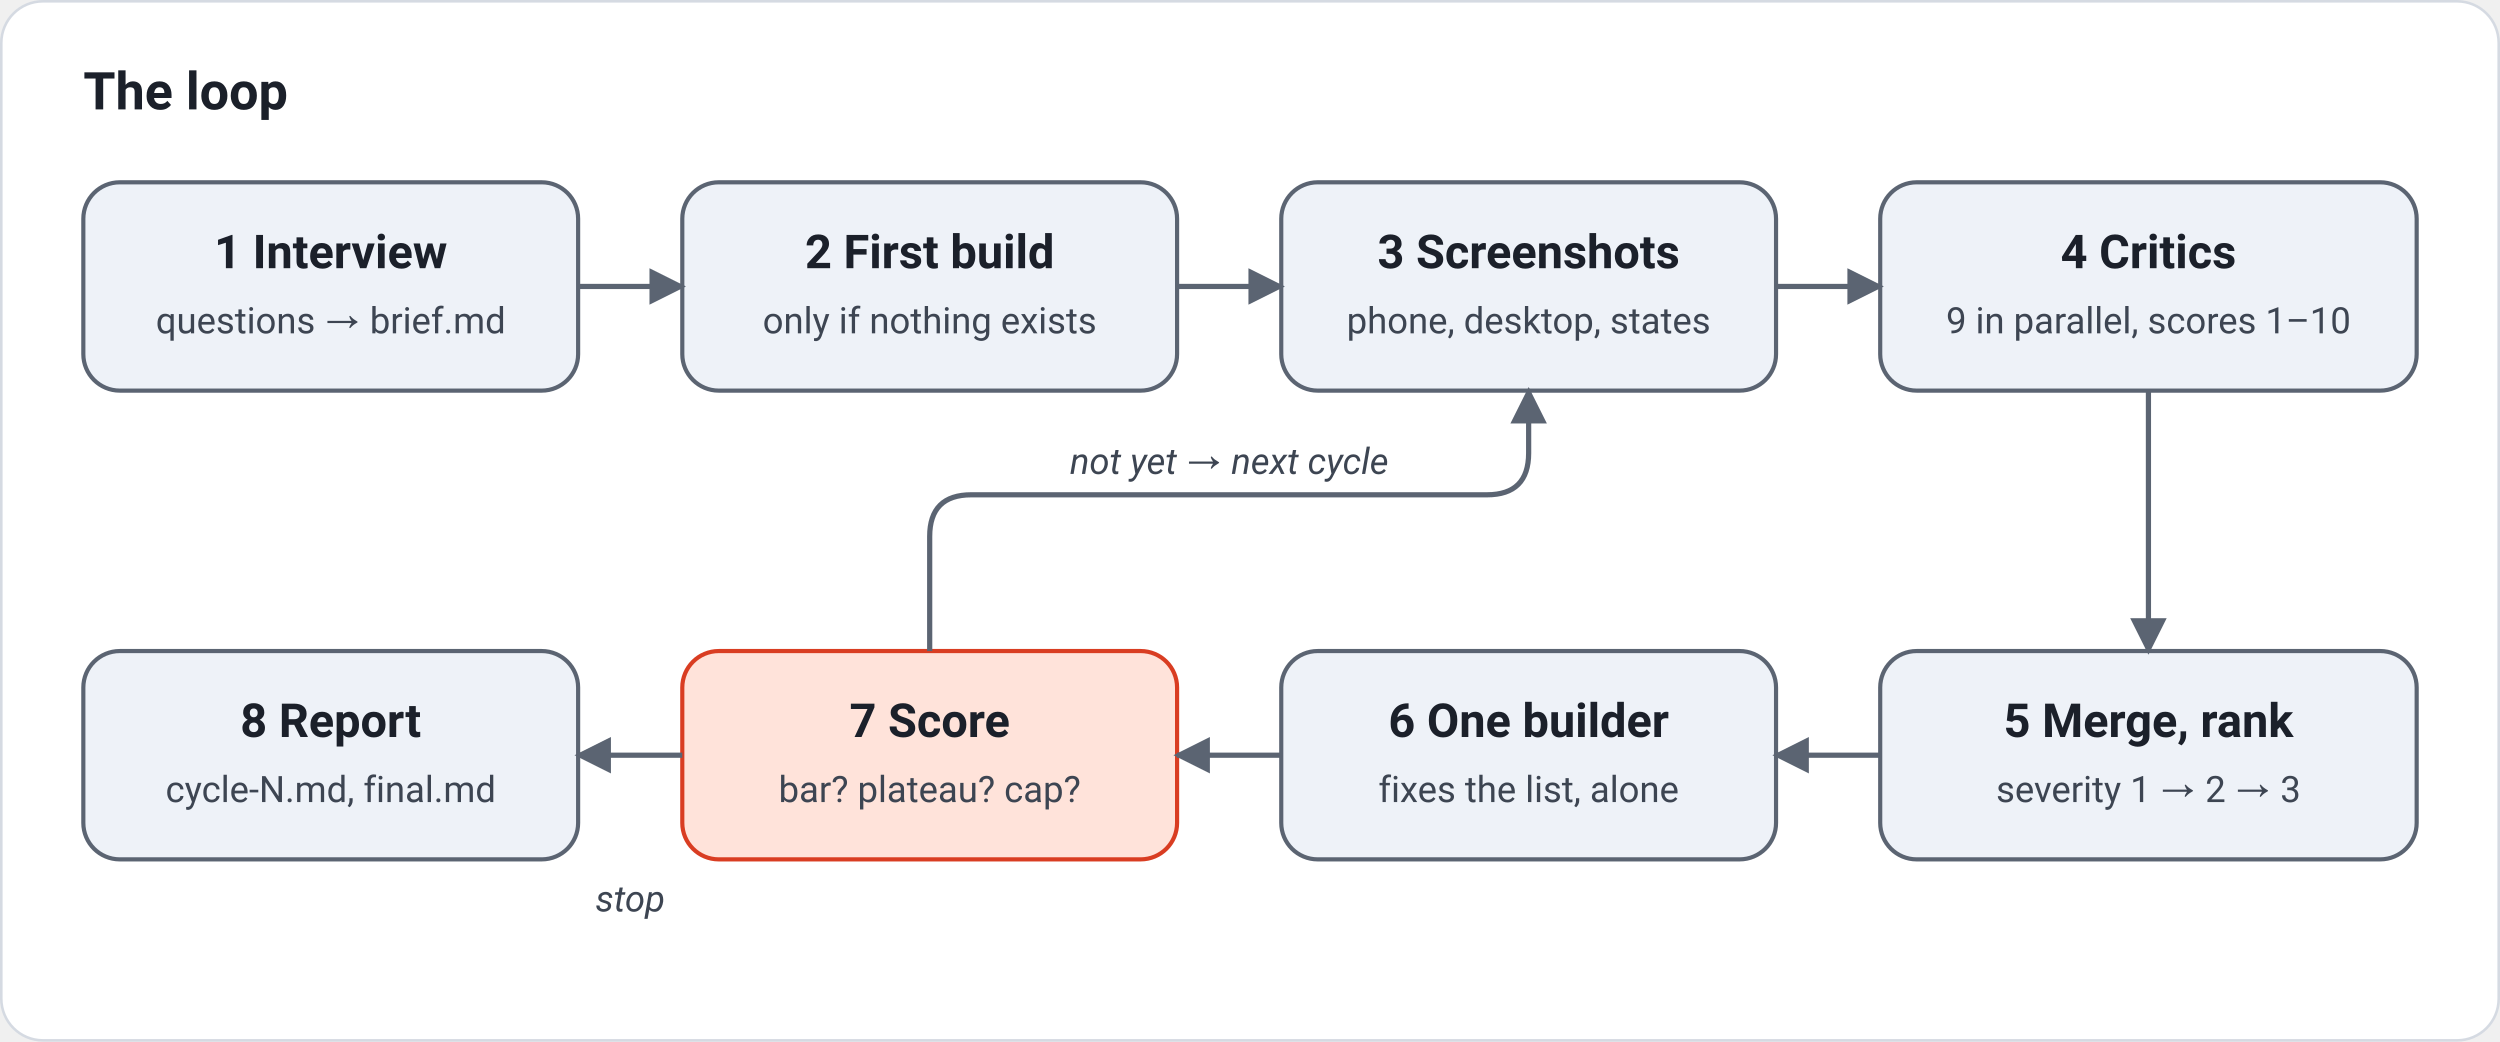
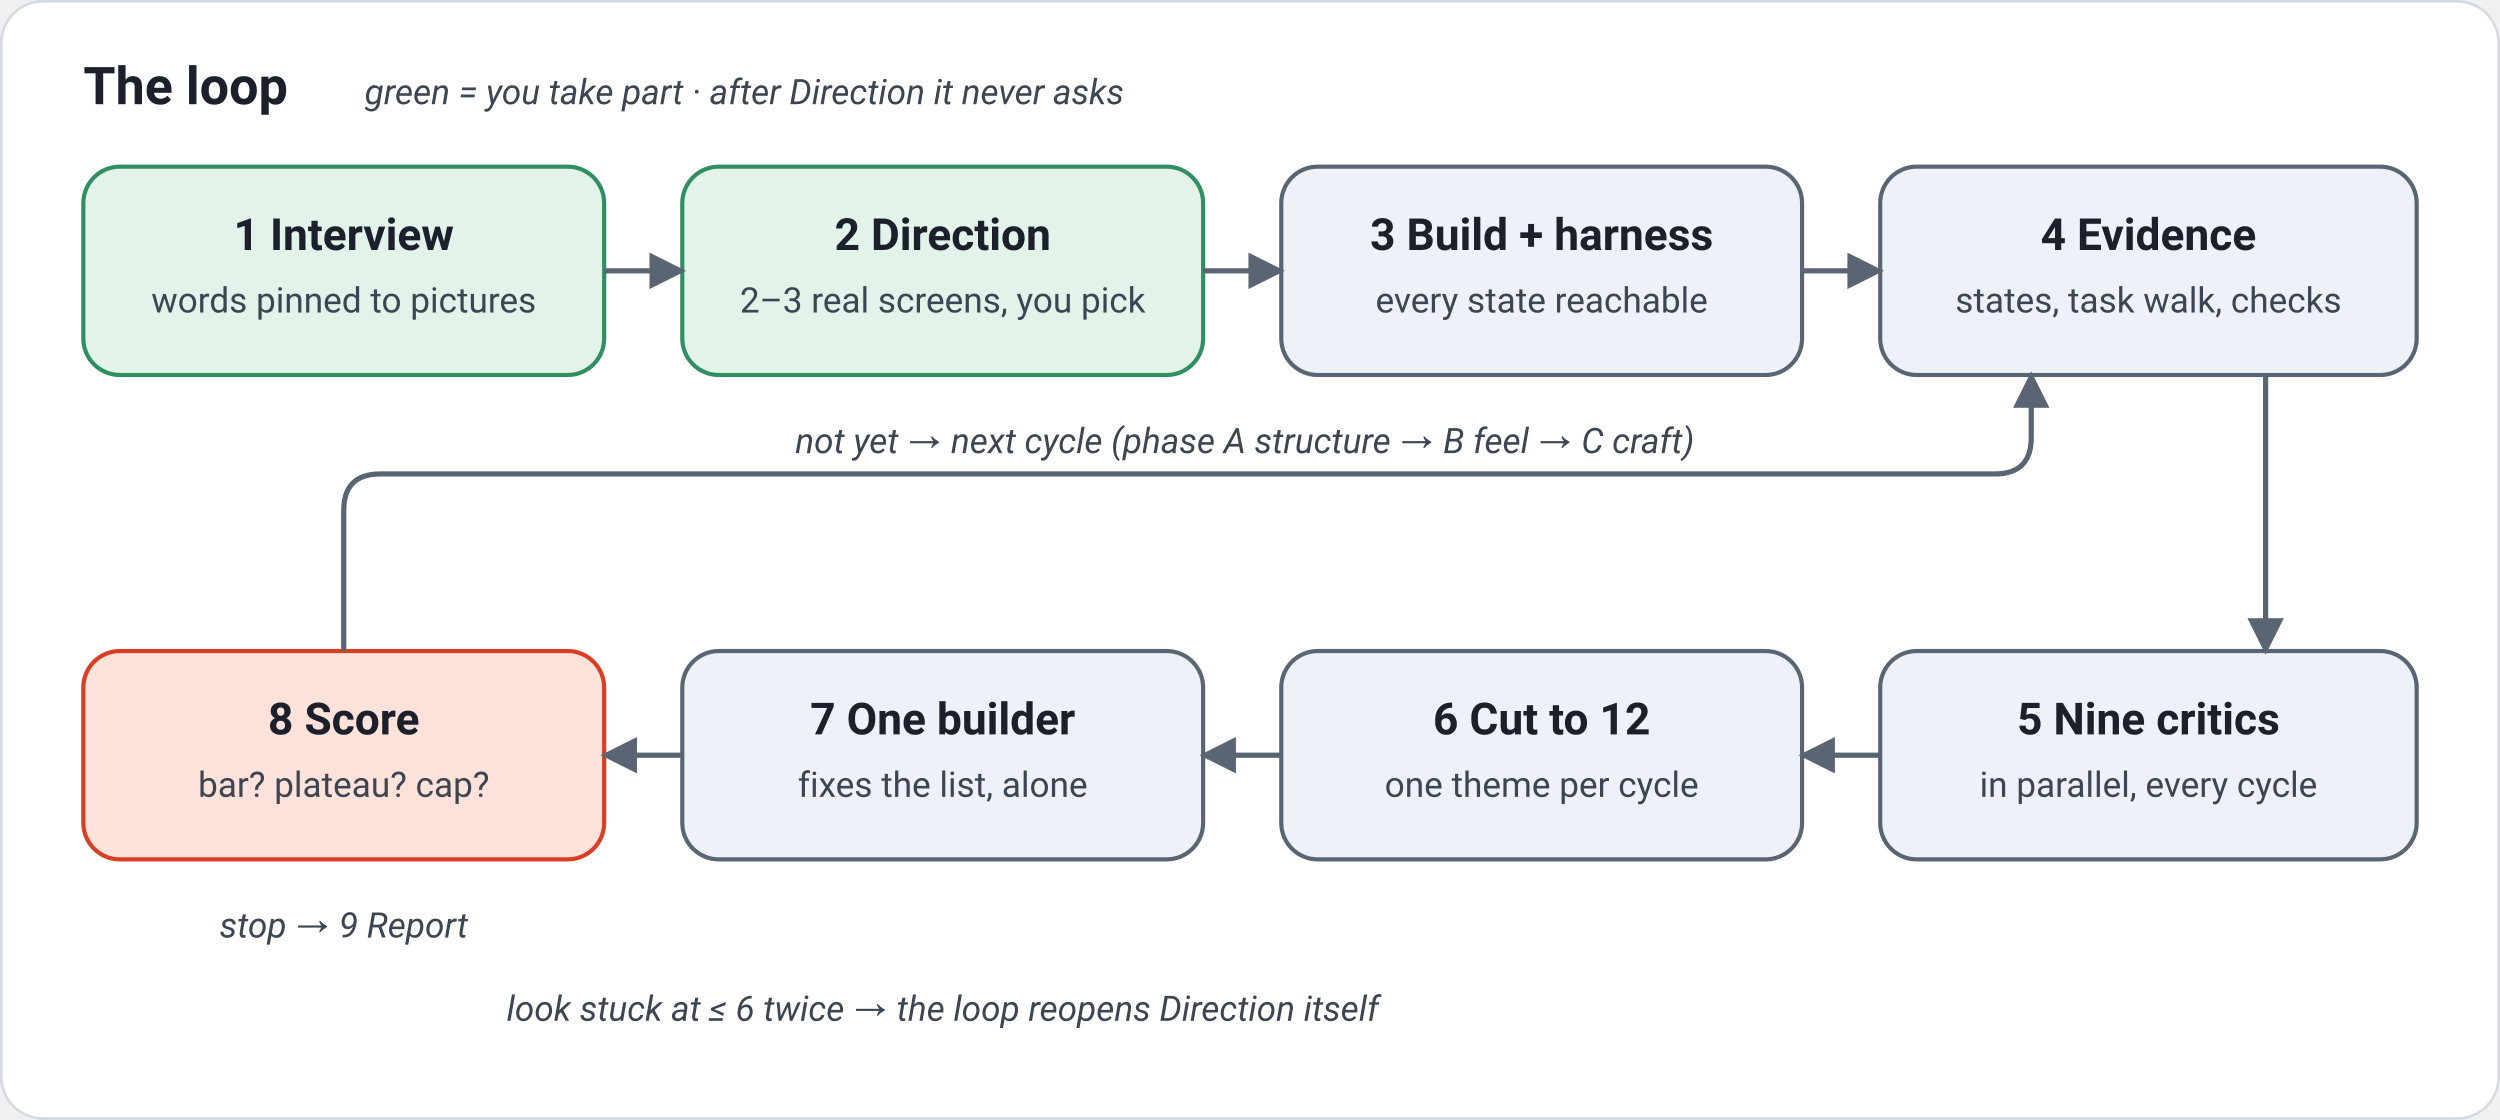
- <svg xmlns="http://www.w3.org/2000/svg" width="960" height="400" viewBox="0 0 960 400" font-family="ui-sans-serif, system-ui, -apple-system, 'Segoe UI', Roboto, Helvetica, Arial, sans-serif">
+ <svg xmlns="http://www.w3.org/2000/svg" width="960" height="430" viewBox="0 0 960 430" font-family="ui-sans-serif, system-ui, -apple-system, 'Segoe UI', Roboto, Helvetica, Arial, sans-serif">
  <defs>
    <marker id="a" viewBox="0 0 10 10" refX="9" refY="5" markerWidth="7" markerHeight="7" orient="auto-start-reverse">
      <path d="M0 0L10 5L0 10z" fill="#5b6472" />
    </marker>
  </defs>
  <style>
    .bg{fill:#ffffff;stroke:#d5dae2;stroke-width:1}
    .box{fill:#eef2f8;stroke:#5b6472;stroke-width:1.6}
+     .you{fill:#e3f3ea;stroke:#2f8f62}
    .hot{fill:#ffe3da;stroke:#d93d22}
-     .t{fill:#1b202a;font-weight:700;font-size:18px}
-     .s{fill:#3d4552;font-size:14px}
+     .t{fill:#1b202a;font-weight:700;font-size:17px}
+     .s{fill:#3d4552;font-size:13.5px}
    .l{stroke:#5b6472;stroke-width:2;fill:none;marker-end:url(#a)}
-     .lab{fill:#3d4552;font-size:14px;font-style:italic}
+     .lab{fill:#3d4552;font-size:13.5px;font-style:italic}
    .h{fill:#1b202a;font-weight:700;font-size:20px}
  </style>
-   <rect class="bg" x="0.5" y="0.5" width="959" height="399" rx="16" />
-   <text class="h" x="32" y="42">The loop</text>
-   <rect class="box" x="32" y="70" width="190" height="80" rx="14" />
-   <text class="t" x="127" y="103" text-anchor="middle">1 Interview</text>
-   <text class="s" x="127" y="128" text-anchor="middle">questions → brief.md</text>
-   <rect class="box" x="262" y="70" width="190" height="80" rx="14" />
-   <text class="t" x="357" y="103" text-anchor="middle">2 First build</text>
-   <text class="s" x="357" y="128" text-anchor="middle">only if nothing exists</text>
-   <rect class="box" x="492" y="70" width="190" height="80" rx="14" />
-   <text class="t" x="587" y="103" text-anchor="middle">3 Screenshots</text>
-   <text class="s" x="587" y="128" text-anchor="middle">phone, desktop, states</text>
-   <rect class="box" x="722" y="70" width="206" height="80" rx="14" />
-   <text class="t" x="825" y="103" text-anchor="middle">4 Critics</text>
-   <text class="s" x="825" y="128" text-anchor="middle">9 in parallel, scores 1–10</text>
-   <path class="l" d="M222 110H262" />
-   <path class="l" d="M452 110H492" />
-   <path class="l" d="M682 110H722" />
+   <rect class="bg" x="0.5" y="0.5" width="959" height="429" rx="16" />
+   <text class="h" x="32" y="40">The loop</text>
+   <text class="lab" x="140" y="40">green = you take part · after Direction it never asks</text>
+   <rect class="box you" x="32" y="64" width="200" height="80" rx="14" />
+   <text class="t" x="132" y="96" text-anchor="middle">1 Interview</text>
+   <text class="s" x="132" y="120" text-anchor="middle">words pinned to pictures</text>
+   <rect class="box you" x="262" y="64" width="200" height="80" rx="14" />
+   <text class="t" x="362" y="96" text-anchor="middle">2 Direction</text>
+   <text class="s" x="362" y="120" text-anchor="middle">2–3 real screens, you pick</text>
+   <rect class="box" x="492" y="64" width="200" height="80" rx="14" />
+   <text class="t" x="592" y="96" text-anchor="middle">3 Build + harness</text>
+   <text class="s" x="592" y="120" text-anchor="middle">every state reachable</text>
+   <rect class="box" x="722" y="64" width="206" height="80" rx="14" />
+   <text class="t" x="825" y="96" text-anchor="middle">4 Evidence</text>
+   <text class="s" x="825" y="120" text-anchor="middle">states, task walk, checks</text>
+   <path class="l" d="M232 104H262" />
+   <path class="l" d="M462 104H492" />
+   <path class="l" d="M692 104H722" />
  <rect class="box" x="722" y="250" width="206" height="80" rx="14" />
-   <text class="t" x="825" y="283" text-anchor="middle">5 Merge, rank</text>
-   <text class="s" x="825" y="308" text-anchor="middle">severity 1 → 2 → 3</text>
-   <rect class="box" x="492" y="250" width="190" height="80" rx="14" />
-   <text class="t" x="587" y="283" text-anchor="middle">6 One builder</text>
-   <text class="s" x="587" y="308" text-anchor="middle">fixes the list, alone</text>
-   <rect class="box hot" x="262" y="250" width="190" height="80" rx="14" />
-   <text class="t" x="357" y="283" text-anchor="middle">7 Score</text>
-   <text class="s" x="357" y="308" text-anchor="middle">bar? plateau? cap?</text>
-   <rect class="box" x="32" y="250" width="190" height="80" rx="14" />
-   <text class="t" x="127" y="283" text-anchor="middle">8 Report</text>
-   <text class="s" x="127" y="308" text-anchor="middle">cycle-N.md, final.md</text>
-   <path class="l" d="M825 150V250" />
-   <path class="l" d="M722 290H682" />
-   <path class="l" d="M492 290H452" />
-   <path class="l" d="M262 290H222" />
-   <text class="lab" x="242" y="350" text-anchor="middle">stop</text>
-   <path class="l" d="M357 250V206Q357 190 373 190H571Q587 190 587 174V150" />
-   <text class="lab" x="472" y="182" text-anchor="middle">not yet → next cycle</text>
+   <text class="t" x="825" y="282" text-anchor="middle">5 Nine critics</text>
+   <text class="s" x="825" y="306" text-anchor="middle">in parallel, every cycle</text>
+   <rect class="box" x="492" y="250" width="200" height="80" rx="14" />
+   <text class="t" x="592" y="282" text-anchor="middle">6 Cut to 12</text>
+   <text class="s" x="592" y="306" text-anchor="middle">one theme per cycle</text>
+   <rect class="box" x="262" y="250" width="200" height="80" rx="14" />
+   <text class="t" x="362" y="282" text-anchor="middle">7 One builder</text>
+   <text class="s" x="362" y="306" text-anchor="middle">fixes the list, alone</text>
+   <rect class="box hot" x="32" y="250" width="200" height="80" rx="14" />
+   <text class="t" x="132" y="282" text-anchor="middle">8 Score</text>
+   <text class="s" x="132" y="306" text-anchor="middle">bar? plateau? cap?</text>
+   <path class="l" d="M870 144V250" />
+   <path class="l" d="M722 290H692" />
+   <path class="l" d="M492 290H462" />
+   <path class="l" d="M262 290H232" />
+   <path class="l" d="M132 250V196Q132 182 146 182H766Q780 182 780 168V144" />
+   <text class="lab" x="478" y="174" text-anchor="middle">not yet → next cycle (phase A structure → B feel → C craft)</text>
+   <text class="lab" x="132" y="360" text-anchor="middle">stop → 9 Report</text>
+   <text class="lab" x="362" y="392" text-anchor="middle">look stuck at ≤ 6 twice → the loop reopens Direction itself</text>
</svg>
